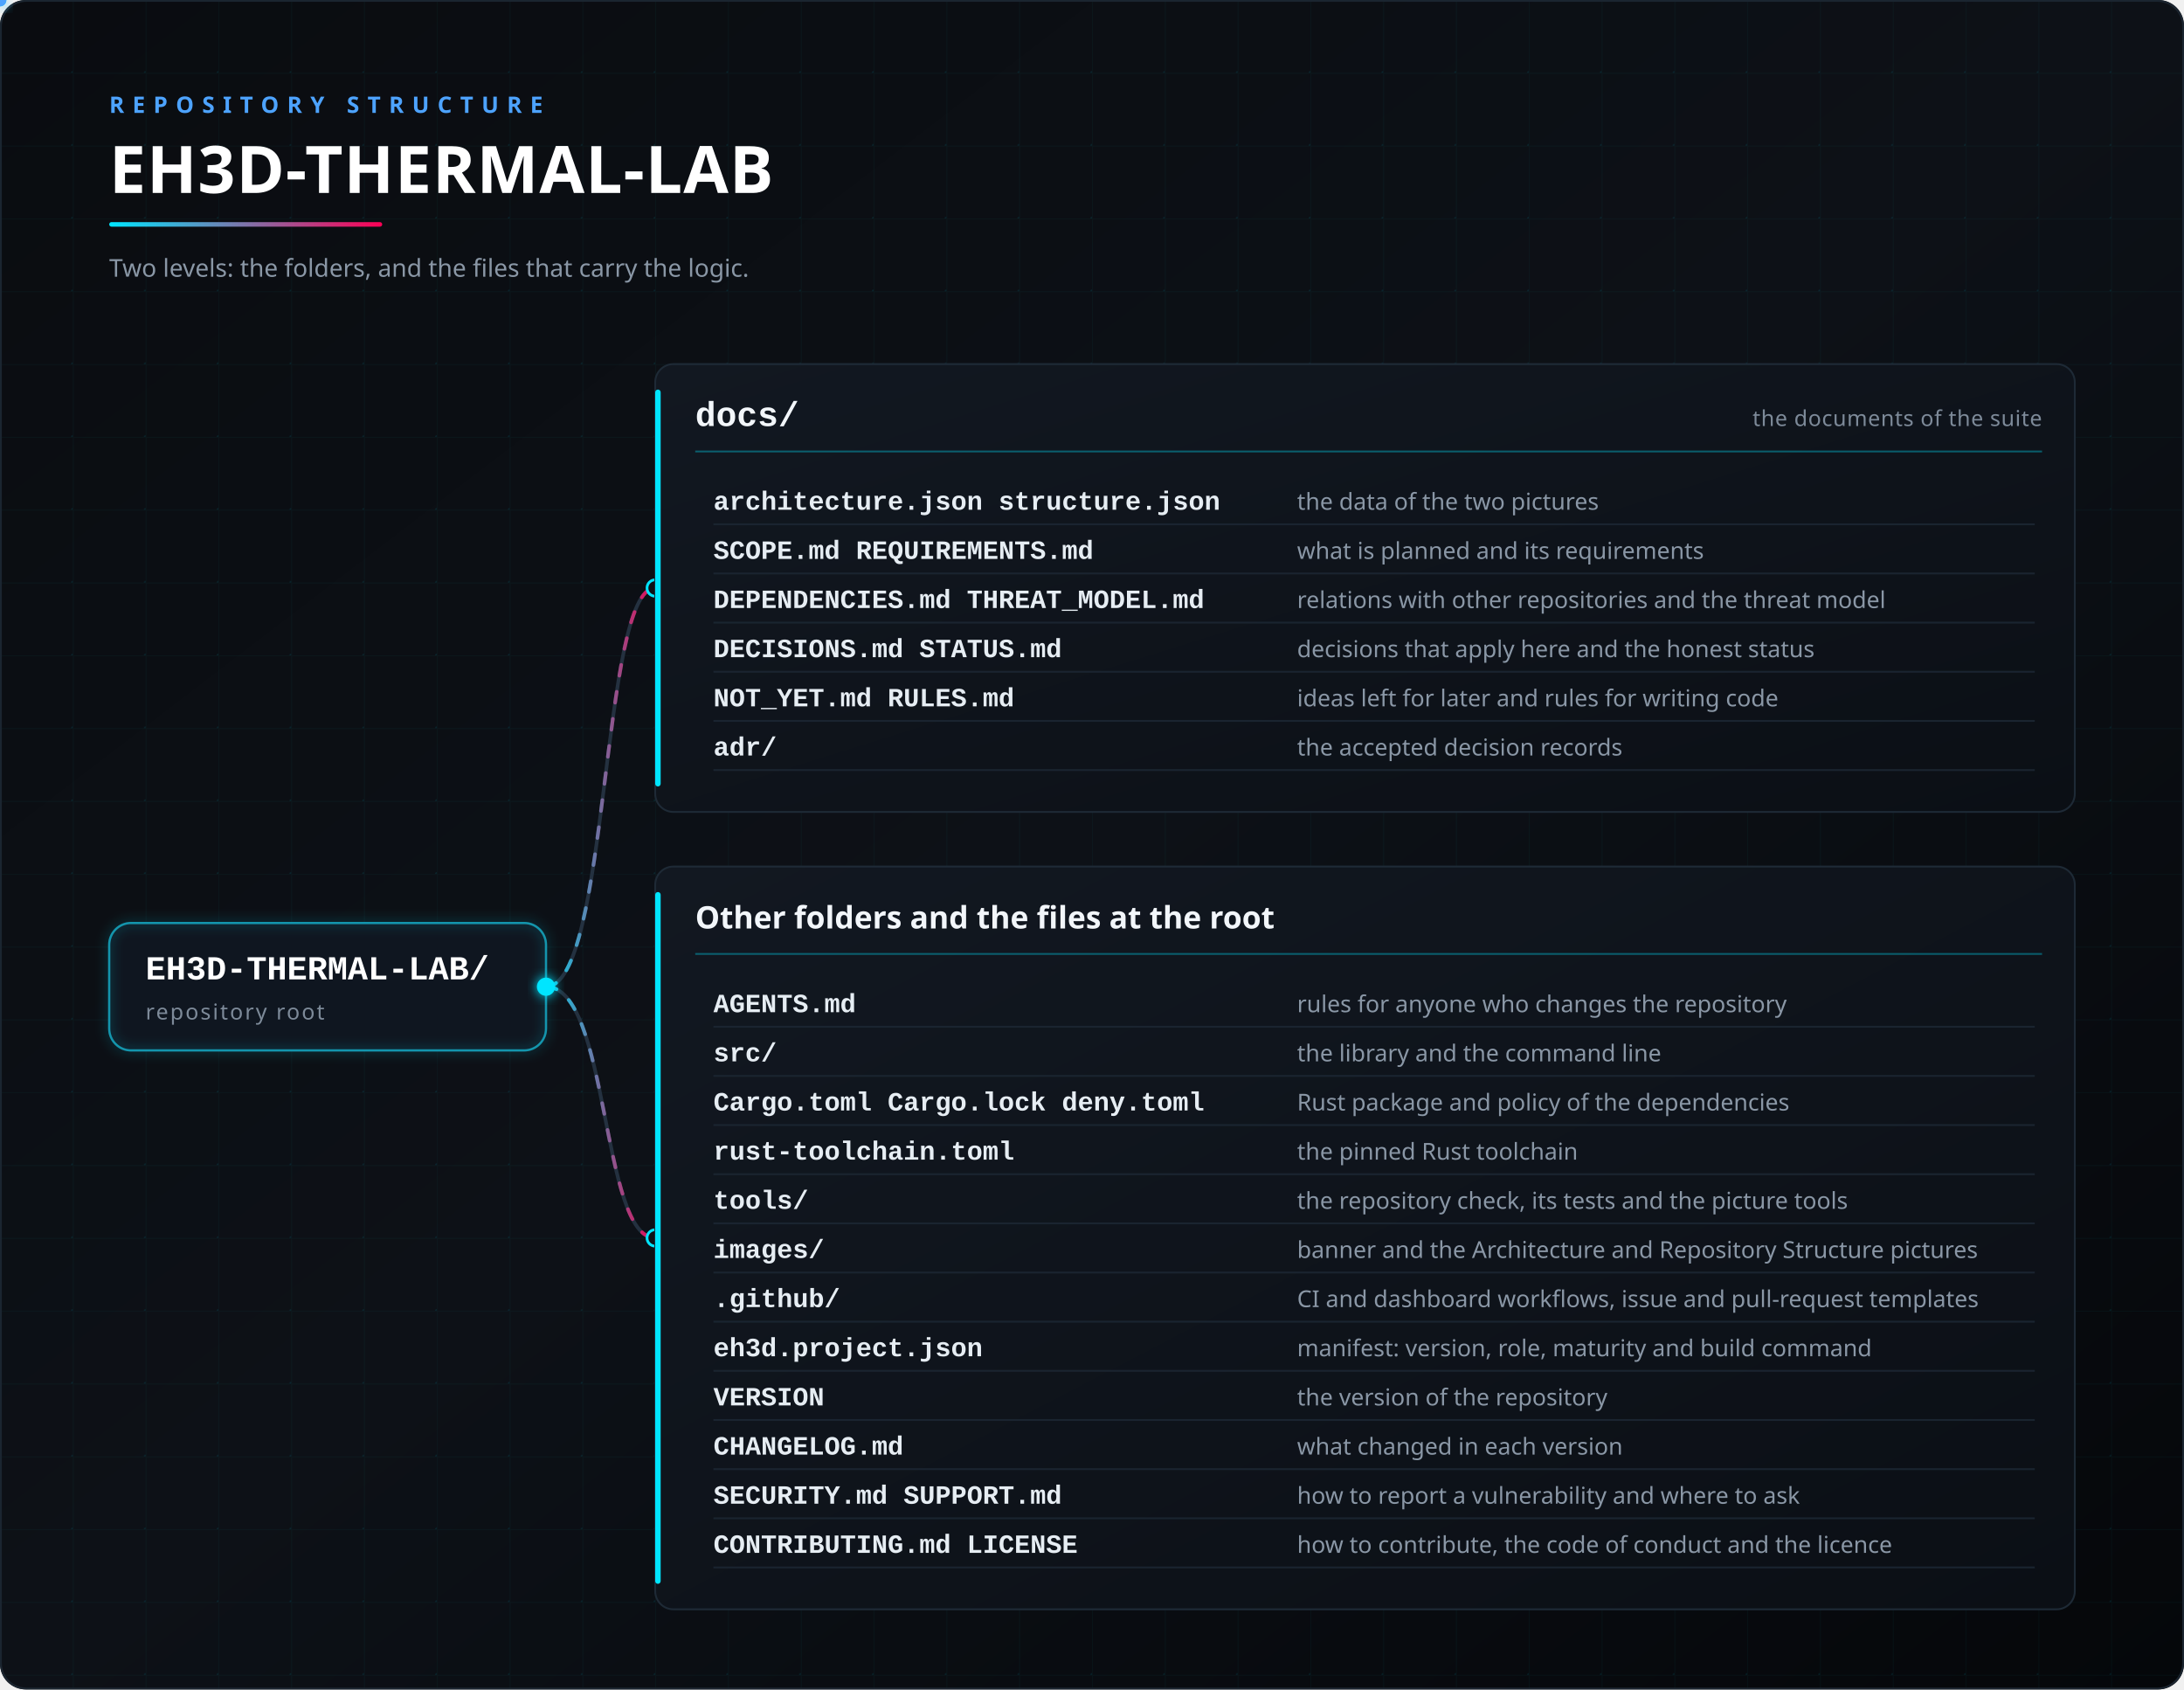
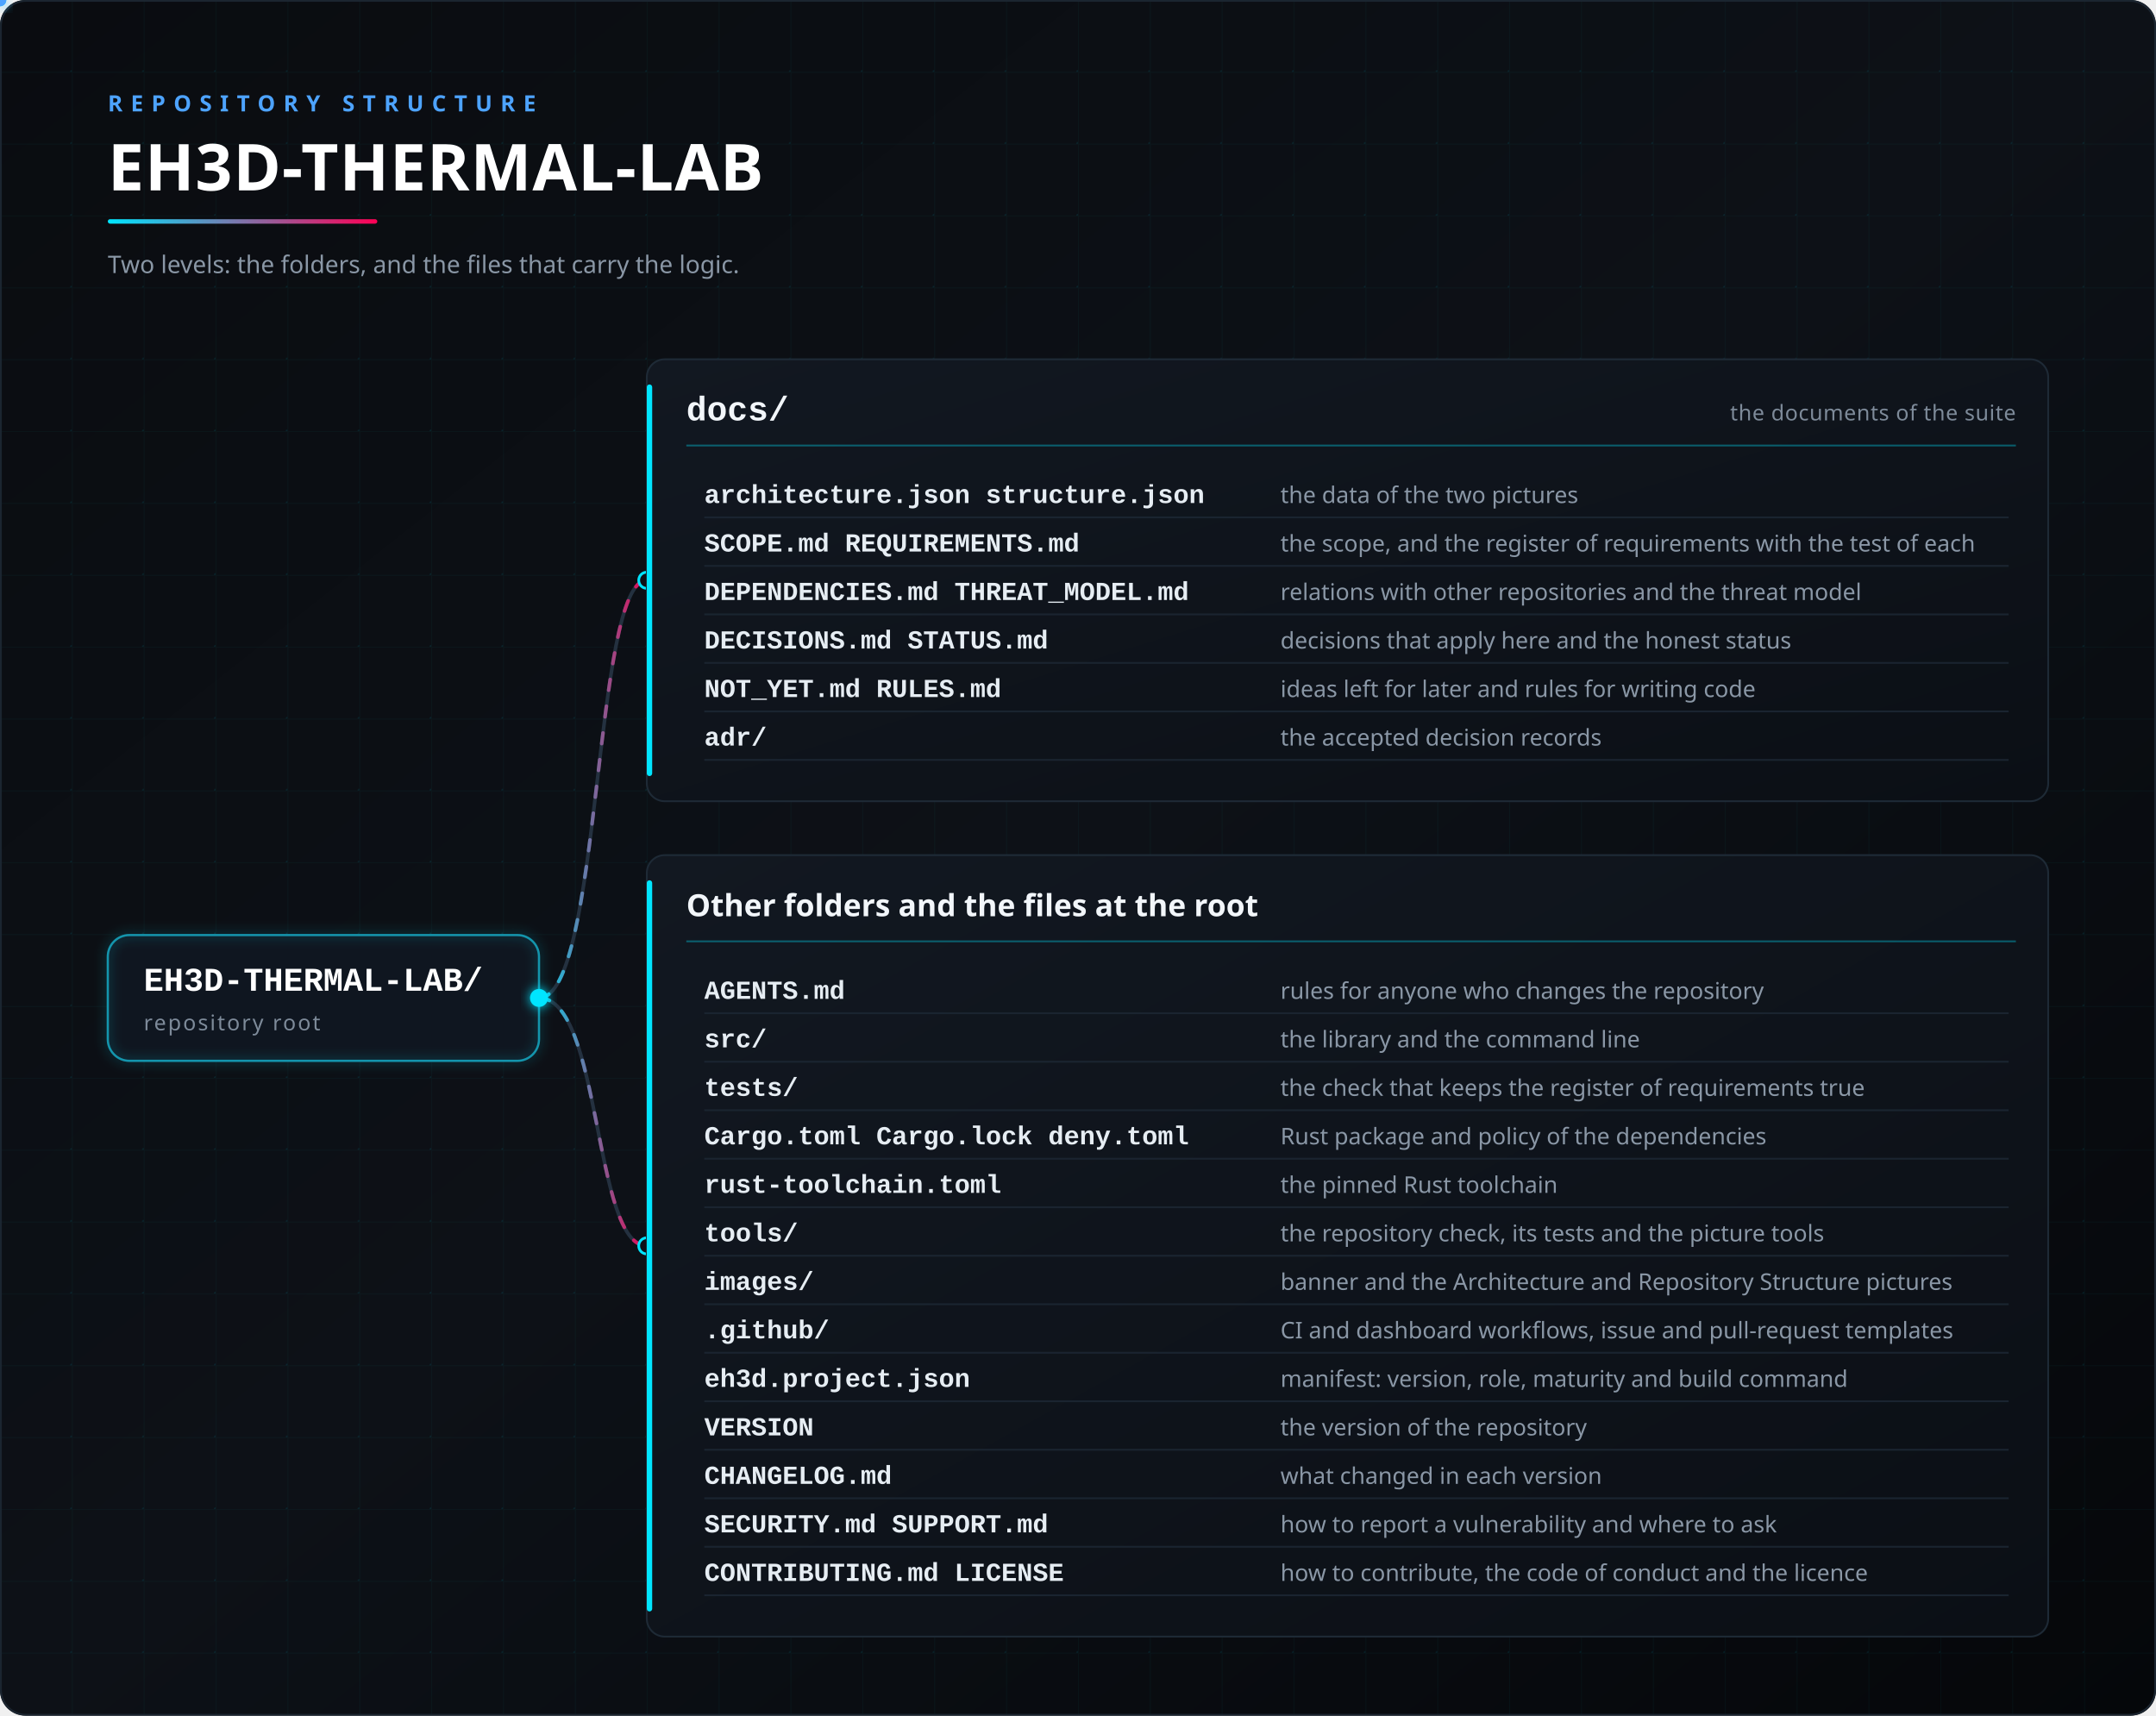
- <svg xmlns="http://www.w3.org/2000/svg" viewBox="0 0 1200 928" width="100%" role="img" aria-labelledby="t d">
+ <svg xmlns="http://www.w3.org/2000/svg" viewBox="0 0 1200 955" width="100%" role="img" aria-labelledby="t d">
  <defs>
    <linearGradient id="bg" x1="0" y1="0" x2="1" y2="1">
      <stop offset="0" stop-color="#0A0C10" />
      <stop offset="0.5" stop-color="#0D1117" />
      <stop offset="1" stop-color="#05070A" />
    </linearGradient>
    <linearGradient id="card" x1="0" y1="0" x2="1" y2="1">
      <stop offset="0" stop-color="#121821" />
      <stop offset="1" stop-color="#0B0F15" />
    </linearGradient>
    <linearGradient id="line" x1="0" y1="0" x2="1" y2="0">
      <stop offset="0" stop-color="#00E5FF" />
      <stop offset="1" stop-color="#FF0055" />
    </linearGradient>
    <filter id="glow" x="-50%" y="-50%" width="200%" height="200%">
      <feGaussianBlur stdDeviation="3" result="b" />
      <feMerge>
        <feMergeNode in="b" />
        <feMergeNode in="SourceGraphic" />
      </feMerge>
    </filter>
    <pattern id="grid" width="40" height="40" patternUnits="userSpaceOnUse">
      <path d="M40 0H0V40" fill="none" stroke="#00E5FF" stroke-opacity="0.035" />
      <circle cx="40" cy="40" r="1" fill="#00E5FF" fill-opacity="0.09" />
    </pattern>
  </defs>
-   <rect width="1200" height="928" rx="14" fill="url(#bg)" />
-   <rect width="1200" height="928" rx="14" fill="url(#grid)" />
-   <rect x="0.5" y="0.5" width="1199" height="927" rx="14" fill="none" stroke="#1B2530" />
+   <rect width="1200" height="955" rx="14" fill="url(#bg)" />
+   <rect width="1200" height="955" rx="14" fill="url(#grid)" />
+   <rect x="0.5" y="0.5" width="1199" height="954" rx="14" fill="none" stroke="#1B2530" />
  <text x="60" y="62" font-family="'Segoe UI','Noto Sans','Noto Sans CJK SC','Microsoft YaHei','Yu Gothic','Helvetica Neue',Helvetica,Arial,sans-serif" font-size="12.5" font-weight="600" fill="#4DA3FF" text-anchor="start" letter-spacing="4.5">REPOSITORY STRUCTURE</text>
  <text x="60" y="106" font-family="'Segoe UI','Noto Sans','Noto Sans CJK SC','Microsoft YaHei','Yu Gothic','Helvetica Neue',Helvetica,Arial,sans-serif" font-size="36" font-weight="700" fill="#FFFFFF" text-anchor="start" letter-spacing="0.5">EH3D-THERMAL-LAB</text>
  <rect x="60" y="122" width="150" height="2.5" rx="1.25" fill="url(#line)">
    <animate attributeName="width" values="40;150;150" keyTimes="0;0.4;1" dur="3s" repeatCount="indefinite" />
  </rect>
  <text x="60" y="152" font-family="'Segoe UI','Noto Sans','Noto Sans CJK SC','Microsoft YaHei','Yu Gothic','Helvetica Neue',Helvetica,Arial,sans-serif" font-size="13.5" font-weight="400" fill="#8A97A6" text-anchor="start">Two levels: the folders, and the files that carry the logic.</text>
-   <path id="c0" d="M300,542 C335,542 330,323 360,323" fill="none" stroke="#243140" stroke-width="2" />
-   <path d="M300,542 C335,542 330,323 360,323" fill="none" stroke="url(#line)" stroke-width="2" stroke-linecap="round" stroke-dasharray="6 9" opacity="0.9">
+   <path id="c0" d="M300,555.5 C335,555.5 330,323 360,323" fill="none" stroke="#243140" stroke-width="2" />
+   <path d="M300,555.5 C335,555.5 330,323 360,323" fill="none" stroke="url(#line)" stroke-width="2" stroke-linecap="round" stroke-dasharray="6 9" opacity="0.9">
    <animate attributeName="stroke-dashoffset" from="0" to="-30" dur="1.6s" repeatCount="indefinite" />
  </path>
  <circle cx="360" cy="323" r="4.5" fill="#0D1117" stroke="#00E5FF" stroke-width="1.5" />
-   <path id="c1" d="M300,542 C335,542 330,680 360,680" fill="none" stroke="#243140" stroke-width="2" />
-   <path d="M300,542 C335,542 330,680 360,680" fill="none" stroke="url(#line)" stroke-width="2" stroke-linecap="round" stroke-dasharray="6 9" opacity="0.9">
+   <path id="c1" d="M300,555.5 C335,555.5 330,693.5 360,693.5" fill="none" stroke="#243140" stroke-width="2" />
+   <path d="M300,555.5 C335,555.5 330,693.5 360,693.5" fill="none" stroke="url(#line)" stroke-width="2" stroke-linecap="round" stroke-dasharray="6 9" opacity="0.9">
    <animate attributeName="stroke-dashoffset" from="0" to="-30" dur="1.6s" repeatCount="indefinite" />
  </path>
-   <circle cx="360" cy="680" r="4.5" fill="#0D1117" stroke="#00E5FF" stroke-width="1.5" />
+   <circle cx="360" cy="693.5" r="4.5" fill="#0D1117" stroke="#00E5FF" stroke-width="1.5" />
  <circle r="3.5" fill="#00E5FF" filter="url(#glow)">
    <animateMotion dur="3.4s" repeatCount="indefinite">
      <mpath href="#c0" />
    </animateMotion>
  </circle>
  <circle r="3.5" fill="#4DA3FF" filter="url(#glow)">
    <animateMotion dur="4.2s" repeatCount="indefinite">
      <mpath href="#c1" />
    </animateMotion>
  </circle>
-   <rect x="60" y="507" width="240" height="70" rx="12" fill="#0F1620" stroke="#2A3A4C" stroke-width="1.2" />
-   <rect x="60" y="507" width="240" height="70" rx="12" fill="none" stroke="#00E5FF" stroke-opacity="0.5" stroke-width="1.2" filter="url(#glow)">
+   <rect x="60" y="520.5" width="240" height="70" rx="12" fill="#0F1620" stroke="#2A3A4C" stroke-width="1.2" />
+   <rect x="60" y="520.5" width="240" height="70" rx="12" fill="none" stroke="#00E5FF" stroke-opacity="0.5" stroke-width="1.2" filter="url(#glow)">
    <animate attributeName="stroke-opacity" values="0.15;0.6;0.15" dur="3.6s" repeatCount="indefinite" />
  </rect>
-   <text x="80" y="538" font-family="'JetBrains Mono','Cascadia Code','SFMono-Regular',Consolas,'Liberation Mono',monospace" font-size="18.5" font-weight="700" fill="#FFFFFF" text-anchor="start">EH3D-THERMAL-LAB/</text>
-   <text x="80" y="560" font-family="'Segoe UI','Noto Sans','Noto Sans CJK SC','Microsoft YaHei','Yu Gothic','Helvetica Neue',Helvetica,Arial,sans-serif" font-size="12" font-weight="400" fill="#7D8A99" text-anchor="start" letter-spacing="1">repository root</text>
-   <circle cx="300" cy="542" r="5" fill="#00E5FF" filter="url(#glow)" />
+   <text x="80" y="551.5" font-family="'JetBrains Mono','Cascadia Code','SFMono-Regular',Consolas,'Liberation Mono',monospace" font-size="18.5" font-weight="700" fill="#FFFFFF" text-anchor="start">EH3D-THERMAL-LAB/</text>
+   <text x="80" y="573.5" font-family="'Segoe UI','Noto Sans','Noto Sans CJK SC','Microsoft YaHei','Yu Gothic','Helvetica Neue',Helvetica,Arial,sans-serif" font-size="12" font-weight="400" fill="#7D8A99" text-anchor="start" letter-spacing="1">repository root</text>
+   <circle cx="300" cy="555.5" r="5" fill="#00E5FF" filter="url(#glow)" />
  <rect x="360" y="200" width="780" height="246" rx="10" fill="url(#card)" stroke="#1E2A36" stroke-width="1" />
  <rect x="360" y="214" width="3" height="218" rx="1.5" fill="#00E5FF">
    <animate attributeName="opacity" values="0.55;1;0.55" dur="4s" begin="0s" repeatCount="indefinite" />
  </rect>
  <text x="382" y="234" font-family="'JetBrains Mono','Cascadia Code','SFMono-Regular',Consolas,'Liberation Mono',monospace" font-size="19" font-weight="700" fill="#F2F6FA" text-anchor="start">docs/</text>
  <text x="1122" y="234" font-family="'Segoe UI','Noto Sans','Noto Sans CJK SC','Microsoft YaHei','Yu Gothic','Helvetica Neue',Helvetica,Arial,sans-serif" font-size="12" font-weight="400" fill="#7D8A99" text-anchor="end" letter-spacing="0.3">the documents of the suite</text>
  <line x1="382" y1="248" x2="1122" y2="248" stroke="#00E5FF" stroke-opacity="0.35" stroke-width="1" />
  <text x="392" y="280" font-family="'JetBrains Mono','Cascadia Code','SFMono-Regular',Consolas,'Liberation Mono',monospace" font-size="14.5" font-weight="600" fill="#E6EDF3" text-anchor="start">architecture.json  structure.json</text>
  <text x="712.67" y="280" font-family="'Segoe UI','Noto Sans','Noto Sans CJK SC','Microsoft YaHei','Yu Gothic','Helvetica Neue',Helvetica,Arial,sans-serif" font-size="12.8" font-weight="400" fill="#8A97A6" text-anchor="start">the data of the two pictures</text>
  <line x1="392" y1="288" x2="1118" y2="288" stroke="#1A2430" stroke-width="1" />
  <text x="392" y="307" font-family="'JetBrains Mono','Cascadia Code','SFMono-Regular',Consolas,'Liberation Mono',monospace" font-size="14.5" font-weight="600" fill="#E6EDF3" text-anchor="start">SCOPE.md  REQUIREMENTS.md</text>
-   <text x="712.67" y="307" font-family="'Segoe UI','Noto Sans','Noto Sans CJK SC','Microsoft YaHei','Yu Gothic','Helvetica Neue',Helvetica,Arial,sans-serif" font-size="12.8" font-weight="400" fill="#8A97A6" text-anchor="start">what is planned and its requirements</text>
+   <text x="712.67" y="307" font-family="'Segoe UI','Noto Sans','Noto Sans CJK SC','Microsoft YaHei','Yu Gothic','Helvetica Neue',Helvetica,Arial,sans-serif" font-size="12.8" font-weight="400" fill="#8A97A6" text-anchor="start">the scope, and the register of requirements with the test of each</text>
  <line x1="392" y1="315" x2="1118" y2="315" stroke="#1A2430" stroke-width="1" />
  <text x="392" y="334" font-family="'JetBrains Mono','Cascadia Code','SFMono-Regular',Consolas,'Liberation Mono',monospace" font-size="14.5" font-weight="600" fill="#E6EDF3" text-anchor="start">DEPENDENCIES.md  THREAT_MODEL.md</text>
  <text x="712.67" y="334" font-family="'Segoe UI','Noto Sans','Noto Sans CJK SC','Microsoft YaHei','Yu Gothic','Helvetica Neue',Helvetica,Arial,sans-serif" font-size="12.8" font-weight="400" fill="#8A97A6" text-anchor="start">relations with other repositories and the threat model</text>
  <line x1="392" y1="342" x2="1118" y2="342" stroke="#1A2430" stroke-width="1" />
  <text x="392" y="361" font-family="'JetBrains Mono','Cascadia Code','SFMono-Regular',Consolas,'Liberation Mono',monospace" font-size="14.5" font-weight="600" fill="#E6EDF3" text-anchor="start">DECISIONS.md  STATUS.md</text>
  <text x="712.67" y="361" font-family="'Segoe UI','Noto Sans','Noto Sans CJK SC','Microsoft YaHei','Yu Gothic','Helvetica Neue',Helvetica,Arial,sans-serif" font-size="12.8" font-weight="400" fill="#8A97A6" text-anchor="start">decisions that apply here and the honest status</text>
  <line x1="392" y1="369" x2="1118" y2="369" stroke="#1A2430" stroke-width="1" />
  <text x="392" y="388" font-family="'JetBrains Mono','Cascadia Code','SFMono-Regular',Consolas,'Liberation Mono',monospace" font-size="14.5" font-weight="600" fill="#E6EDF3" text-anchor="start">NOT_YET.md  RULES.md</text>
  <text x="712.67" y="388" font-family="'Segoe UI','Noto Sans','Noto Sans CJK SC','Microsoft YaHei','Yu Gothic','Helvetica Neue',Helvetica,Arial,sans-serif" font-size="12.8" font-weight="400" fill="#8A97A6" text-anchor="start">ideas left for later and rules for writing code</text>
  <line x1="392" y1="396" x2="1118" y2="396" stroke="#1A2430" stroke-width="1" />
  <text x="392" y="415" font-family="'JetBrains Mono','Cascadia Code','SFMono-Regular',Consolas,'Liberation Mono',monospace" font-size="14.5" font-weight="600" fill="#E6EDF3" text-anchor="start">adr/</text>
  <text x="712.67" y="415" font-family="'Segoe UI','Noto Sans','Noto Sans CJK SC','Microsoft YaHei','Yu Gothic','Helvetica Neue',Helvetica,Arial,sans-serif" font-size="12.8" font-weight="400" fill="#8A97A6" text-anchor="start">the accepted decision records</text>
  <line x1="392" y1="423" x2="1118" y2="423" stroke="#1A2430" stroke-width="1" />
-   <rect x="360" y="476" width="780" height="408" rx="10" fill="url(#card)" stroke="#1E2A36" stroke-width="1" />
-   <rect x="360" y="490" width="3" height="380" rx="1.5" fill="#00E5FF">
+   <rect x="360" y="476" width="780" height="435" rx="10" fill="url(#card)" stroke="#1E2A36" stroke-width="1" />
+   <rect x="360" y="490" width="3" height="407" rx="1.5" fill="#00E5FF">
    <animate attributeName="opacity" values="0.55;1;0.55" dur="4s" begin="0.6s" repeatCount="indefinite" />
  </rect>
  <text x="382" y="510" font-family="'Segoe UI','Noto Sans','Noto Sans CJK SC','Microsoft YaHei','Yu Gothic','Helvetica Neue',Helvetica,Arial,sans-serif" font-size="17" font-weight="700" fill="#F2F6FA" text-anchor="start">Other folders and the files at the root</text>
  <line x1="382" y1="524" x2="1122" y2="524" stroke="#00E5FF" stroke-opacity="0.35" stroke-width="1" />
  <text x="392" y="556" font-family="'JetBrains Mono','Cascadia Code','SFMono-Regular',Consolas,'Liberation Mono',monospace" font-size="14.5" font-weight="600" fill="#E6EDF3" text-anchor="start">AGENTS.md</text>
  <text x="712.67" y="556" font-family="'Segoe UI','Noto Sans','Noto Sans CJK SC','Microsoft YaHei','Yu Gothic','Helvetica Neue',Helvetica,Arial,sans-serif" font-size="12.8" font-weight="400" fill="#8A97A6" text-anchor="start">rules for anyone who changes the repository</text>
  <line x1="392" y1="564" x2="1118" y2="564" stroke="#1A2430" stroke-width="1" />
  <text x="392" y="583" font-family="'JetBrains Mono','Cascadia Code','SFMono-Regular',Consolas,'Liberation Mono',monospace" font-size="14.5" font-weight="600" fill="#E6EDF3" text-anchor="start">src/</text>
  <text x="712.67" y="583" font-family="'Segoe UI','Noto Sans','Noto Sans CJK SC','Microsoft YaHei','Yu Gothic','Helvetica Neue',Helvetica,Arial,sans-serif" font-size="12.8" font-weight="400" fill="#8A97A6" text-anchor="start">the library and the command line</text>
  <line x1="392" y1="591" x2="1118" y2="591" stroke="#1A2430" stroke-width="1" />
-   <text x="392" y="610" font-family="'JetBrains Mono','Cascadia Code','SFMono-Regular',Consolas,'Liberation Mono',monospace" font-size="14.5" font-weight="600" fill="#E6EDF3" text-anchor="start">Cargo.toml  Cargo.lock  deny.toml</text>
-   <text x="712.67" y="610" font-family="'Segoe UI','Noto Sans','Noto Sans CJK SC','Microsoft YaHei','Yu Gothic','Helvetica Neue',Helvetica,Arial,sans-serif" font-size="12.8" font-weight="400" fill="#8A97A6" text-anchor="start">Rust package and policy of the dependencies</text>
+   <text x="392" y="610" font-family="'JetBrains Mono','Cascadia Code','SFMono-Regular',Consolas,'Liberation Mono',monospace" font-size="14.5" font-weight="600" fill="#E6EDF3" text-anchor="start">tests/</text>
+   <text x="712.67" y="610" font-family="'Segoe UI','Noto Sans','Noto Sans CJK SC','Microsoft YaHei','Yu Gothic','Helvetica Neue',Helvetica,Arial,sans-serif" font-size="12.8" font-weight="400" fill="#8A97A6" text-anchor="start">the check that keeps the register of requirements true</text>
  <line x1="392" y1="618" x2="1118" y2="618" stroke="#1A2430" stroke-width="1" />
-   <text x="392" y="637" font-family="'JetBrains Mono','Cascadia Code','SFMono-Regular',Consolas,'Liberation Mono',monospace" font-size="14.5" font-weight="600" fill="#E6EDF3" text-anchor="start">rust-toolchain.toml</text>
-   <text x="712.67" y="637" font-family="'Segoe UI','Noto Sans','Noto Sans CJK SC','Microsoft YaHei','Yu Gothic','Helvetica Neue',Helvetica,Arial,sans-serif" font-size="12.8" font-weight="400" fill="#8A97A6" text-anchor="start">the pinned Rust toolchain</text>
+   <text x="392" y="637" font-family="'JetBrains Mono','Cascadia Code','SFMono-Regular',Consolas,'Liberation Mono',monospace" font-size="14.5" font-weight="600" fill="#E6EDF3" text-anchor="start">Cargo.toml  Cargo.lock  deny.toml</text>
+   <text x="712.67" y="637" font-family="'Segoe UI','Noto Sans','Noto Sans CJK SC','Microsoft YaHei','Yu Gothic','Helvetica Neue',Helvetica,Arial,sans-serif" font-size="12.8" font-weight="400" fill="#8A97A6" text-anchor="start">Rust package and policy of the dependencies</text>
  <line x1="392" y1="645" x2="1118" y2="645" stroke="#1A2430" stroke-width="1" />
-   <text x="392" y="664" font-family="'JetBrains Mono','Cascadia Code','SFMono-Regular',Consolas,'Liberation Mono',monospace" font-size="14.5" font-weight="600" fill="#E6EDF3" text-anchor="start">tools/</text>
-   <text x="712.67" y="664" font-family="'Segoe UI','Noto Sans','Noto Sans CJK SC','Microsoft YaHei','Yu Gothic','Helvetica Neue',Helvetica,Arial,sans-serif" font-size="12.8" font-weight="400" fill="#8A97A6" text-anchor="start">the repository check, its tests and the picture tools</text>
+   <text x="392" y="664" font-family="'JetBrains Mono','Cascadia Code','SFMono-Regular',Consolas,'Liberation Mono',monospace" font-size="14.5" font-weight="600" fill="#E6EDF3" text-anchor="start">rust-toolchain.toml</text>
+   <text x="712.67" y="664" font-family="'Segoe UI','Noto Sans','Noto Sans CJK SC','Microsoft YaHei','Yu Gothic','Helvetica Neue',Helvetica,Arial,sans-serif" font-size="12.8" font-weight="400" fill="#8A97A6" text-anchor="start">the pinned Rust toolchain</text>
  <line x1="392" y1="672" x2="1118" y2="672" stroke="#1A2430" stroke-width="1" />
-   <text x="392" y="691" font-family="'JetBrains Mono','Cascadia Code','SFMono-Regular',Consolas,'Liberation Mono',monospace" font-size="14.5" font-weight="600" fill="#E6EDF3" text-anchor="start">images/</text>
-   <text x="712.67" y="691" font-family="'Segoe UI','Noto Sans','Noto Sans CJK SC','Microsoft YaHei','Yu Gothic','Helvetica Neue',Helvetica,Arial,sans-serif" font-size="12.8" font-weight="400" fill="#8A97A6" text-anchor="start">banner and the Architecture and Repository Structure pictures</text>
+   <text x="392" y="691" font-family="'JetBrains Mono','Cascadia Code','SFMono-Regular',Consolas,'Liberation Mono',monospace" font-size="14.5" font-weight="600" fill="#E6EDF3" text-anchor="start">tools/</text>
+   <text x="712.67" y="691" font-family="'Segoe UI','Noto Sans','Noto Sans CJK SC','Microsoft YaHei','Yu Gothic','Helvetica Neue',Helvetica,Arial,sans-serif" font-size="12.8" font-weight="400" fill="#8A97A6" text-anchor="start">the repository check, its tests and the picture tools</text>
  <line x1="392" y1="699" x2="1118" y2="699" stroke="#1A2430" stroke-width="1" />
-   <text x="392" y="718" font-family="'JetBrains Mono','Cascadia Code','SFMono-Regular',Consolas,'Liberation Mono',monospace" font-size="14.5" font-weight="600" fill="#E6EDF3" text-anchor="start">.github/</text>
-   <text x="712.67" y="718" font-family="'Segoe UI','Noto Sans','Noto Sans CJK SC','Microsoft YaHei','Yu Gothic','Helvetica Neue',Helvetica,Arial,sans-serif" font-size="12.8" font-weight="400" fill="#8A97A6" text-anchor="start">CI and dashboard workflows, issue and pull-request templates</text>
+   <text x="392" y="718" font-family="'JetBrains Mono','Cascadia Code','SFMono-Regular',Consolas,'Liberation Mono',monospace" font-size="14.5" font-weight="600" fill="#E6EDF3" text-anchor="start">images/</text>
+   <text x="712.67" y="718" font-family="'Segoe UI','Noto Sans','Noto Sans CJK SC','Microsoft YaHei','Yu Gothic','Helvetica Neue',Helvetica,Arial,sans-serif" font-size="12.8" font-weight="400" fill="#8A97A6" text-anchor="start">banner and the Architecture and Repository Structure pictures</text>
  <line x1="392" y1="726" x2="1118" y2="726" stroke="#1A2430" stroke-width="1" />
-   <text x="392" y="745" font-family="'JetBrains Mono','Cascadia Code','SFMono-Regular',Consolas,'Liberation Mono',monospace" font-size="14.5" font-weight="600" fill="#E6EDF3" text-anchor="start">eh3d.project.json</text>
-   <text x="712.67" y="745" font-family="'Segoe UI','Noto Sans','Noto Sans CJK SC','Microsoft YaHei','Yu Gothic','Helvetica Neue',Helvetica,Arial,sans-serif" font-size="12.8" font-weight="400" fill="#8A97A6" text-anchor="start">manifest: version, role, maturity and build command</text>
+   <text x="392" y="745" font-family="'JetBrains Mono','Cascadia Code','SFMono-Regular',Consolas,'Liberation Mono',monospace" font-size="14.5" font-weight="600" fill="#E6EDF3" text-anchor="start">.github/</text>
+   <text x="712.67" y="745" font-family="'Segoe UI','Noto Sans','Noto Sans CJK SC','Microsoft YaHei','Yu Gothic','Helvetica Neue',Helvetica,Arial,sans-serif" font-size="12.8" font-weight="400" fill="#8A97A6" text-anchor="start">CI and dashboard workflows, issue and pull-request templates</text>
  <line x1="392" y1="753" x2="1118" y2="753" stroke="#1A2430" stroke-width="1" />
-   <text x="392" y="772" font-family="'JetBrains Mono','Cascadia Code','SFMono-Regular',Consolas,'Liberation Mono',monospace" font-size="14.5" font-weight="600" fill="#E6EDF3" text-anchor="start">VERSION</text>
-   <text x="712.67" y="772" font-family="'Segoe UI','Noto Sans','Noto Sans CJK SC','Microsoft YaHei','Yu Gothic','Helvetica Neue',Helvetica,Arial,sans-serif" font-size="12.8" font-weight="400" fill="#8A97A6" text-anchor="start">the version of the repository</text>
+   <text x="392" y="772" font-family="'JetBrains Mono','Cascadia Code','SFMono-Regular',Consolas,'Liberation Mono',monospace" font-size="14.5" font-weight="600" fill="#E6EDF3" text-anchor="start">eh3d.project.json</text>
+   <text x="712.67" y="772" font-family="'Segoe UI','Noto Sans','Noto Sans CJK SC','Microsoft YaHei','Yu Gothic','Helvetica Neue',Helvetica,Arial,sans-serif" font-size="12.8" font-weight="400" fill="#8A97A6" text-anchor="start">manifest: version, role, maturity and build command</text>
  <line x1="392" y1="780" x2="1118" y2="780" stroke="#1A2430" stroke-width="1" />
-   <text x="392" y="799" font-family="'JetBrains Mono','Cascadia Code','SFMono-Regular',Consolas,'Liberation Mono',monospace" font-size="14.5" font-weight="600" fill="#E6EDF3" text-anchor="start">CHANGELOG.md</text>
-   <text x="712.67" y="799" font-family="'Segoe UI','Noto Sans','Noto Sans CJK SC','Microsoft YaHei','Yu Gothic','Helvetica Neue',Helvetica,Arial,sans-serif" font-size="12.8" font-weight="400" fill="#8A97A6" text-anchor="start">what changed in each version</text>
+   <text x="392" y="799" font-family="'JetBrains Mono','Cascadia Code','SFMono-Regular',Consolas,'Liberation Mono',monospace" font-size="14.5" font-weight="600" fill="#E6EDF3" text-anchor="start">VERSION</text>
+   <text x="712.67" y="799" font-family="'Segoe UI','Noto Sans','Noto Sans CJK SC','Microsoft YaHei','Yu Gothic','Helvetica Neue',Helvetica,Arial,sans-serif" font-size="12.8" font-weight="400" fill="#8A97A6" text-anchor="start">the version of the repository</text>
  <line x1="392" y1="807" x2="1118" y2="807" stroke="#1A2430" stroke-width="1" />
-   <text x="392" y="826" font-family="'JetBrains Mono','Cascadia Code','SFMono-Regular',Consolas,'Liberation Mono',monospace" font-size="14.5" font-weight="600" fill="#E6EDF3" text-anchor="start">SECURITY.md  SUPPORT.md</text>
-   <text x="712.67" y="826" font-family="'Segoe UI','Noto Sans','Noto Sans CJK SC','Microsoft YaHei','Yu Gothic','Helvetica Neue',Helvetica,Arial,sans-serif" font-size="12.8" font-weight="400" fill="#8A97A6" text-anchor="start">how to report a vulnerability and where to ask</text>
+   <text x="392" y="826" font-family="'JetBrains Mono','Cascadia Code','SFMono-Regular',Consolas,'Liberation Mono',monospace" font-size="14.5" font-weight="600" fill="#E6EDF3" text-anchor="start">CHANGELOG.md</text>
+   <text x="712.67" y="826" font-family="'Segoe UI','Noto Sans','Noto Sans CJK SC','Microsoft YaHei','Yu Gothic','Helvetica Neue',Helvetica,Arial,sans-serif" font-size="12.8" font-weight="400" fill="#8A97A6" text-anchor="start">what changed in each version</text>
  <line x1="392" y1="834" x2="1118" y2="834" stroke="#1A2430" stroke-width="1" />
-   <text x="392" y="853" font-family="'JetBrains Mono','Cascadia Code','SFMono-Regular',Consolas,'Liberation Mono',monospace" font-size="14.5" font-weight="600" fill="#E6EDF3" text-anchor="start">CONTRIBUTING.md  LICENSE</text>
-   <text x="712.67" y="853" font-family="'Segoe UI','Noto Sans','Noto Sans CJK SC','Microsoft YaHei','Yu Gothic','Helvetica Neue',Helvetica,Arial,sans-serif" font-size="12.8" font-weight="400" fill="#8A97A6" text-anchor="start">how to contribute, the code of conduct and the licence</text>
+   <text x="392" y="853" font-family="'JetBrains Mono','Cascadia Code','SFMono-Regular',Consolas,'Liberation Mono',monospace" font-size="14.5" font-weight="600" fill="#E6EDF3" text-anchor="start">SECURITY.md  SUPPORT.md</text>
+   <text x="712.67" y="853" font-family="'Segoe UI','Noto Sans','Noto Sans CJK SC','Microsoft YaHei','Yu Gothic','Helvetica Neue',Helvetica,Arial,sans-serif" font-size="12.8" font-weight="400" fill="#8A97A6" text-anchor="start">how to report a vulnerability and where to ask</text>
  <line x1="392" y1="861" x2="1118" y2="861" stroke="#1A2430" stroke-width="1" />
+   <text x="392" y="880" font-family="'JetBrains Mono','Cascadia Code','SFMono-Regular',Consolas,'Liberation Mono',monospace" font-size="14.5" font-weight="600" fill="#E6EDF3" text-anchor="start">CONTRIBUTING.md  LICENSE</text>
+   <text x="712.67" y="880" font-family="'Segoe UI','Noto Sans','Noto Sans CJK SC','Microsoft YaHei','Yu Gothic','Helvetica Neue',Helvetica,Arial,sans-serif" font-size="12.8" font-weight="400" fill="#8A97A6" text-anchor="start">how to contribute, the code of conduct and the licence</text>
+   <line x1="392" y1="888" x2="1118" y2="888" stroke="#1A2430" stroke-width="1" />
</svg>
